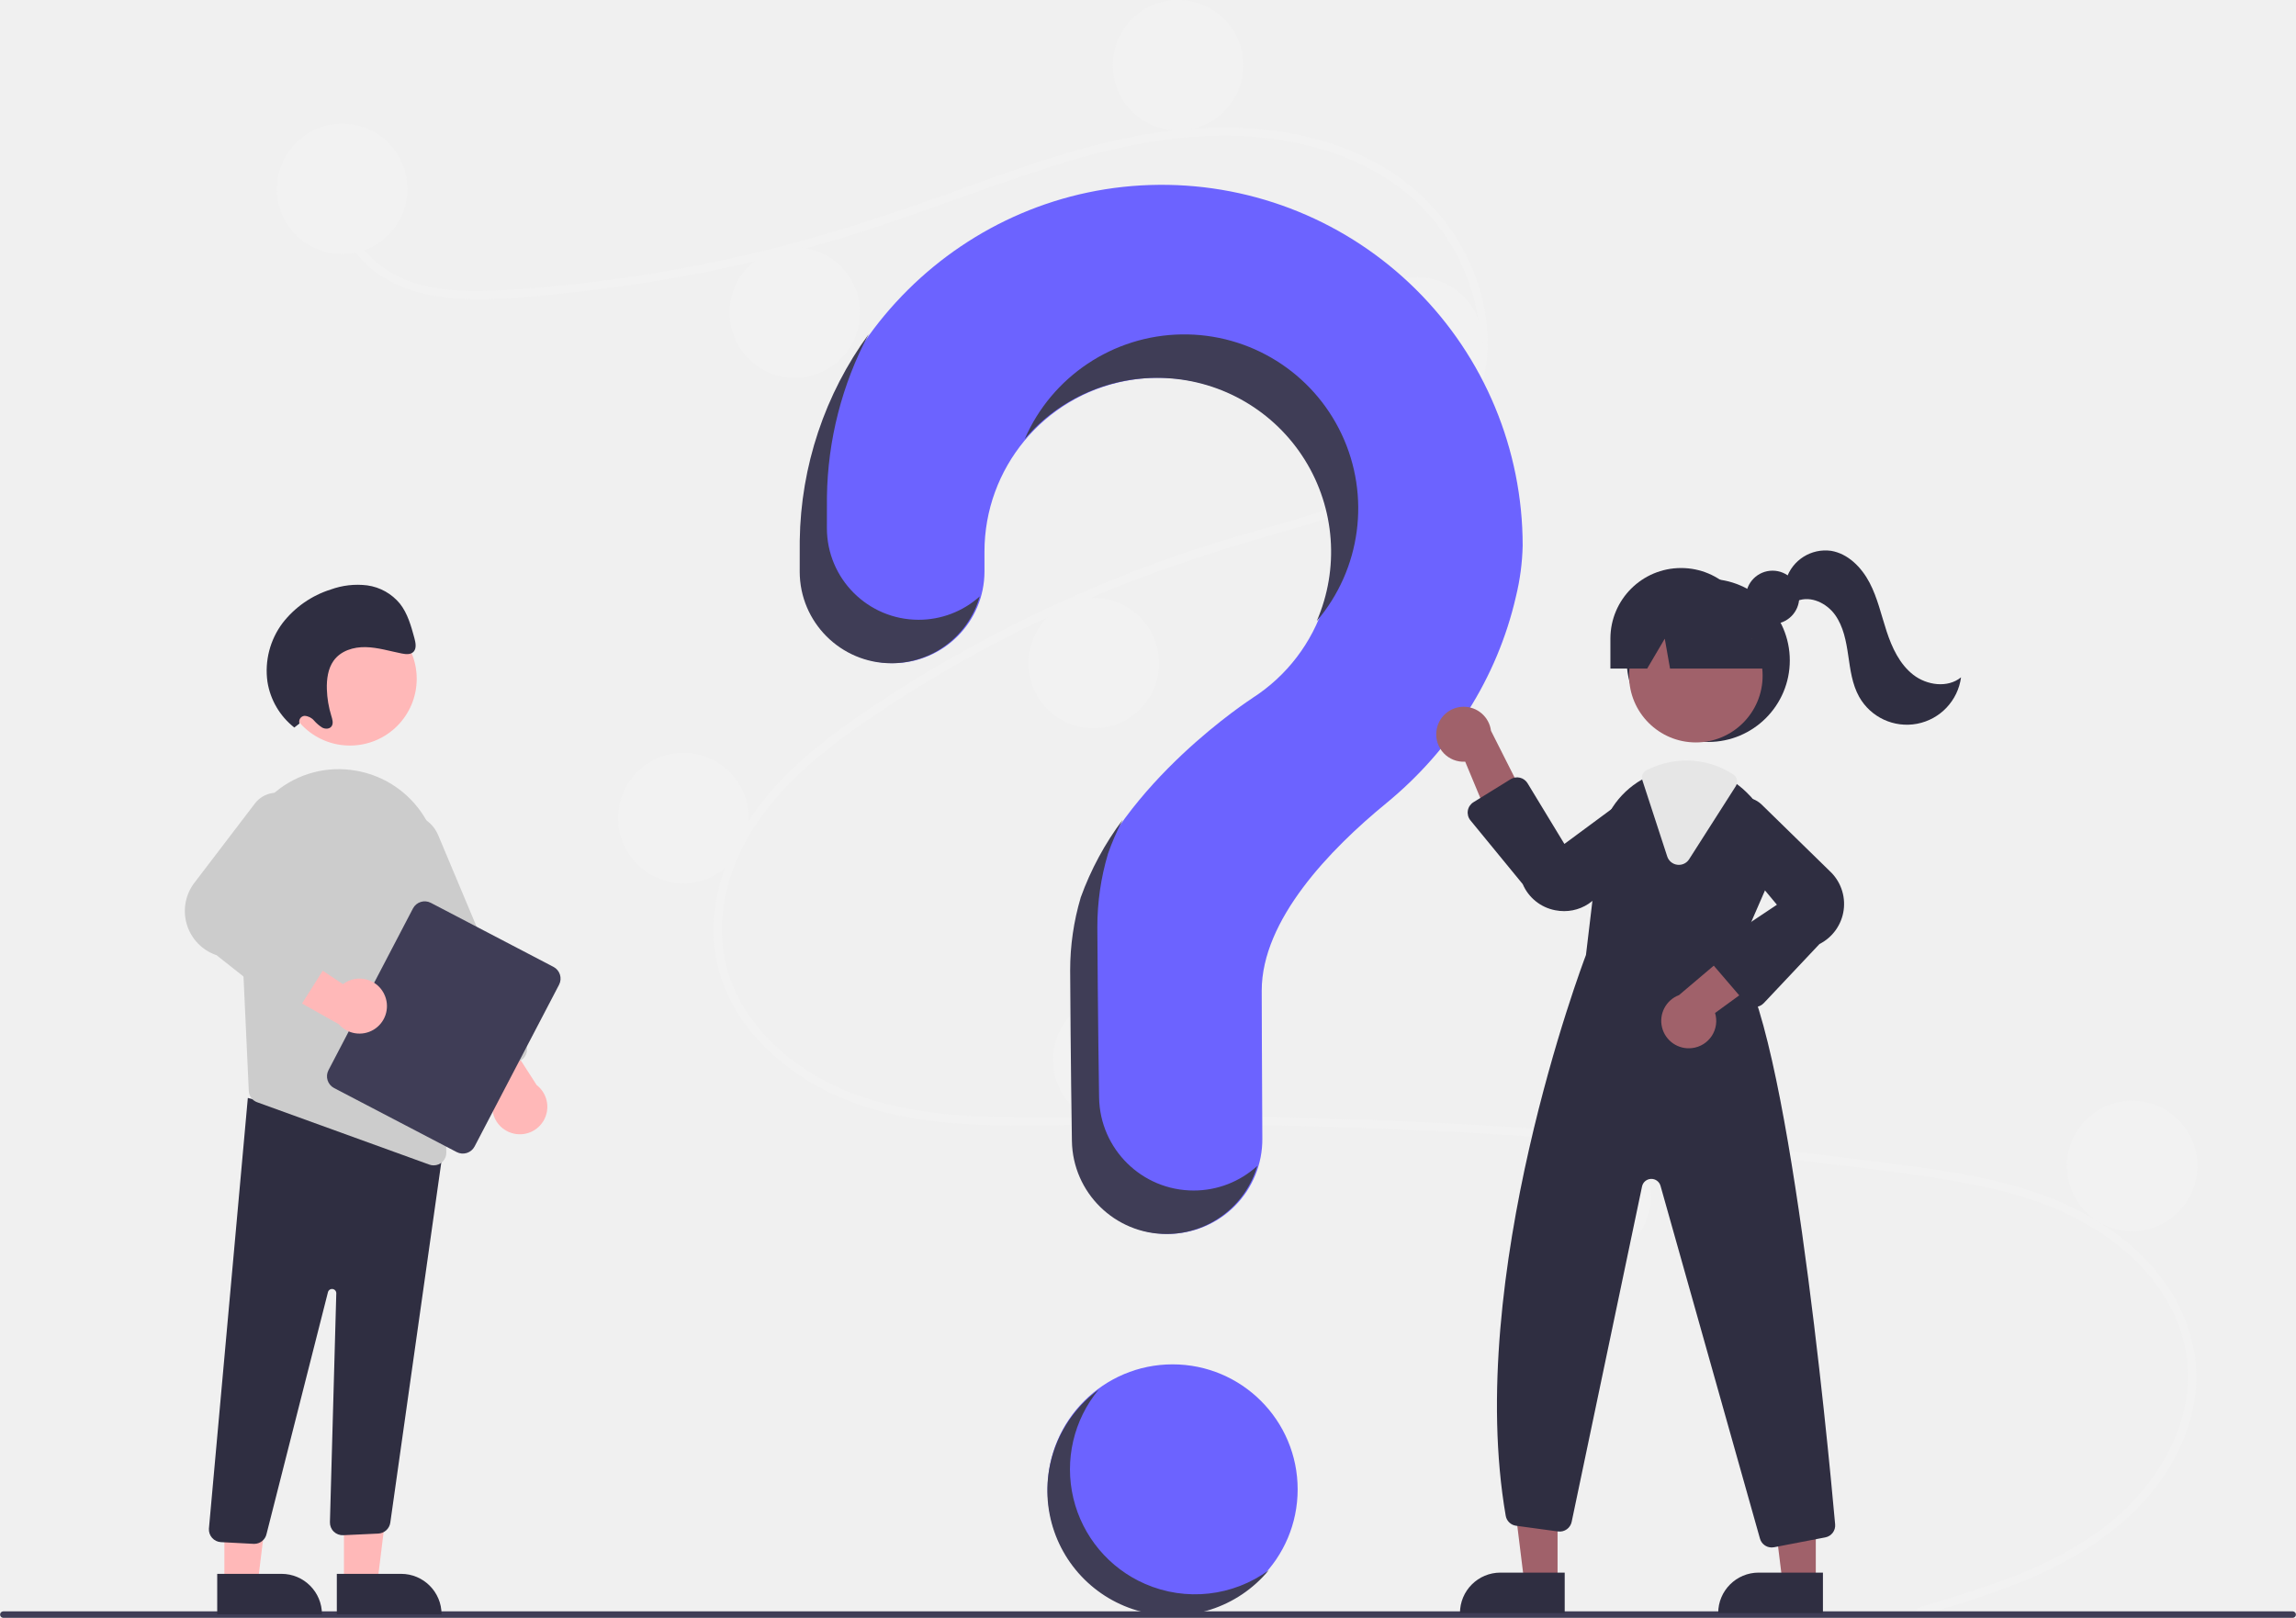
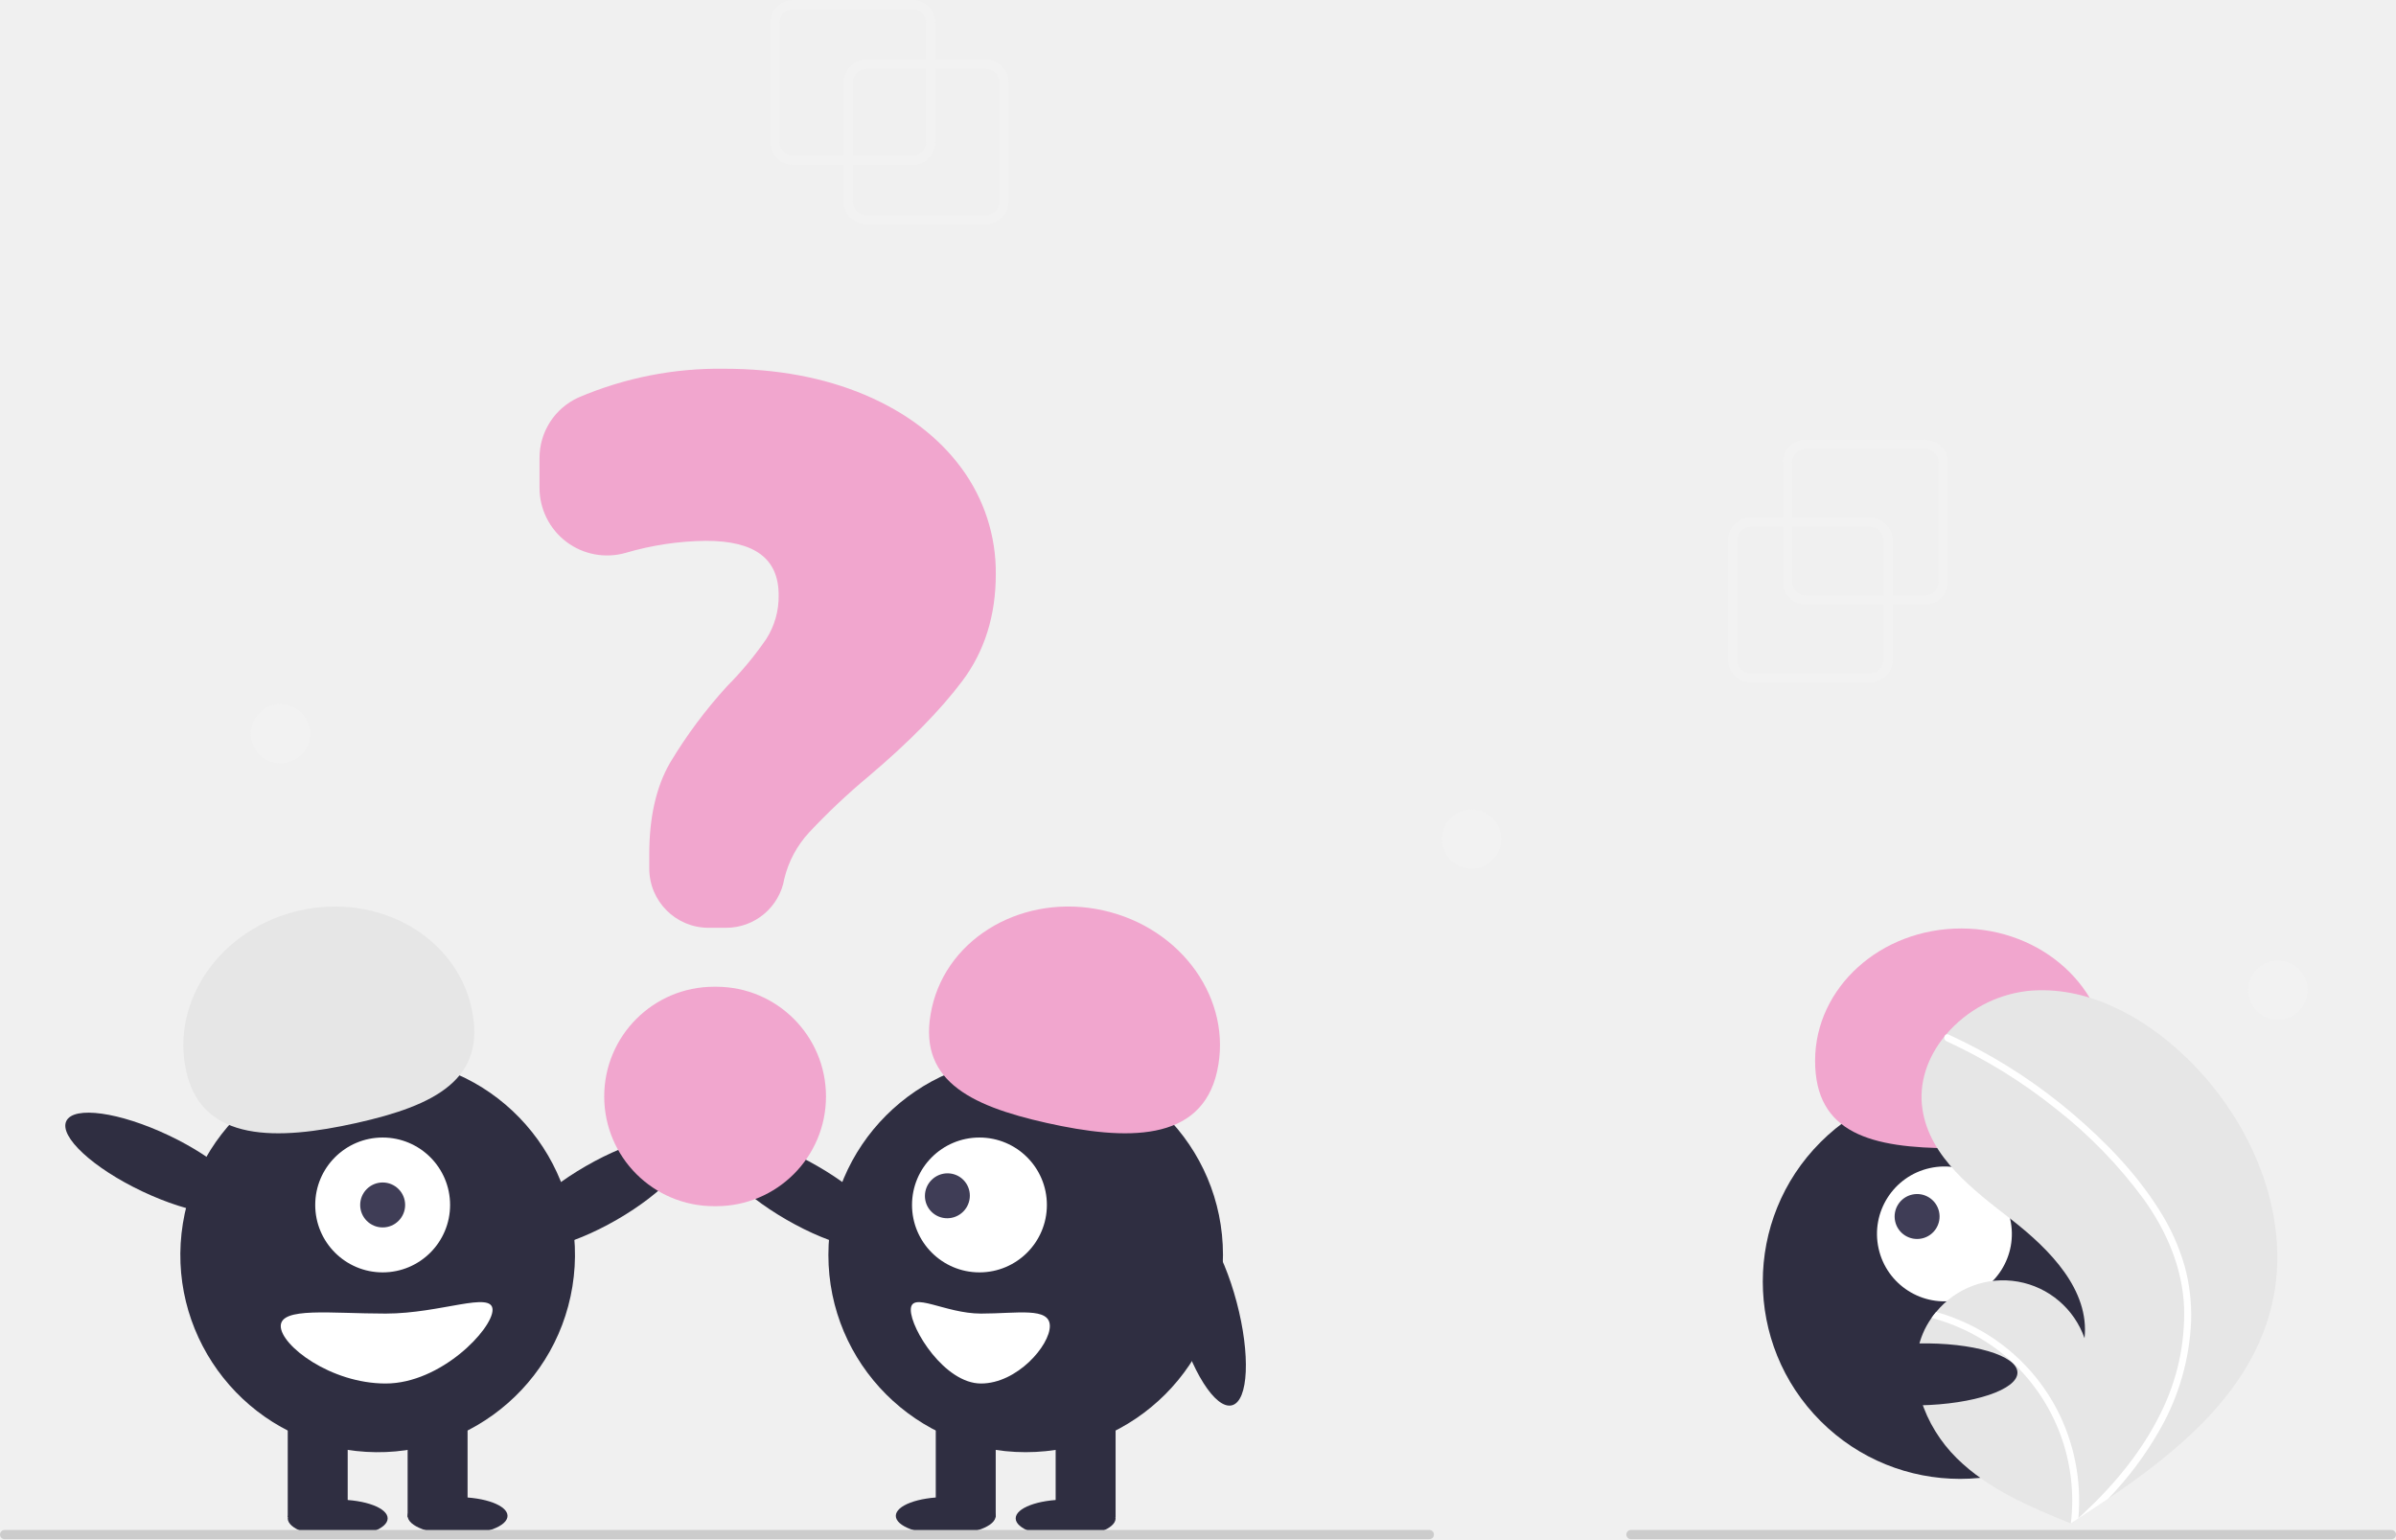
- <svg xmlns="http://www.w3.org/2000/svg" data-name="Layer 1" width="844.675" height="595.262" viewBox="0 0 844.675 595.262">
-   <circle cx="431.393" cy="548" r="46" fill="#6c63ff" />
-   <path d="M883.862,743.785c25.735-7.729,53.094-15.788,73.503-34.161,18.238-16.418,30.55-41.489,22.995-66.112-7.54-24.572-30.124-40.956-53.442-49.105-13.225-4.622-27.061-7.186-40.891-9.2-15.035-2.19-30.136-3.984-45.23-5.71q-91.677-10.486-184.044-12.811c-30.385-.765-60.764-.747-91.152-.306-27.139.394-55.722.384-80.899-11.151-19.578-8.97-37.348-25.289-42.803-46.734-6.297-24.755,5.318-49.964,21.98-67.892,8.783-9.45,19.047-17.404,29.636-24.717,11.487-7.934,23.375-15.306,35.521-22.188a494.634,494.634,0,0,1,74.767-34.468c12.746-4.634,25.68-8.633,38.728-12.321,11.017-3.115,22.068-6.234,32.716-10.477,20.583-8.204,40.161-22.1,45.395-44.881,4.96-21.591-3.403-45.031-18.065-61.071-16.963-18.557-42.539-26.692-67.06-28.008-27.528-1.478-54.422,5.412-80.297,14.156-27.597,9.326-54.599,20.049-82.778,27.603a556.958,556.958,0,0,1-85.196,15.837c-14.082,1.5-28.59,3.193-42.756,2.045-11.872-.962-23.684-4.454-32.434-12.88-7.503-7.225-11.972-17.154-10.435-27.632.279-1.903,3.17-1.094,2.893.798-1.87,12.755,6.8,24.509,17.484,30.529,12.348,6.958,27.374,6.968,41.122,6.172a537.825,537.825,0,0,0,88.515-12.796c28.593-6.531,56.164-15.866,83.704-25.839,26.156-9.472,52.897-18.716,80.84-20.767,24.246-1.78,49.752,1.752,70.874,14.423,18.564,11.136,32.215,29.707,36.565,51.018,4.25,20.825-1.636,41.785-17.4,56.317-16.321,15.046-38.701,21.479-59.557,27.404-26.452,7.514-52.337,16.298-77.392,27.703a485.824,485.824,0,0,0-72.8,40.928c-22.246,15.202-44.201,34.331-51.237,61.451-3.277,12.633-2.672,26.032,2.812,37.965,4.876,10.61,12.907,19.535,22.262,26.419,22.321,16.424,50.453,19.797,77.414,20.132,30.281.377,60.564-.645,90.855-.148q92.599,1.52,184.819,11.273,23.108,2.446,46.158,5.407c13.822,1.776,27.69,3.541,41.278,6.695,24.162,5.608,47.674,16.392,62.692,36.878a61.319,61.319,0,0,1,11.947,30.446c1.051,11.524-1.77,23.069-6.98,33.321-11.532,22.69-33.134,37.123-56.073,46.605-12.287,5.079-25.032,8.926-37.752,12.746-1.853.557-2.645-2.338-.798-2.893Z" transform="translate(-177.6623 -152.3692)" fill="#f2f2f2" />
-   <circle cx="125.893" cy="69.5" r="24" fill="#f2f2f2" />
-   <circle cx="292.393" cy="115" r="24" fill="#f2f2f2" />
-   <circle cx="433.393" cy="24" r="24" fill="#f2f2f2" />
-   <circle cx="521.393" cy="126" r="24" fill="#f2f2f2" />
-   <circle cx="402.393" cy="244" r="24" fill="#f2f2f2" />
-   <circle cx="251.393" cy="301" r="24" fill="#f2f2f2" />
-   <circle cx="411.393" cy="390" r="24" fill="#f2f2f2" />
-   <circle cx="583.393" cy="440" r="24" fill="#f2f2f2" />
-   <circle cx="784.393" cy="429" r="24" fill="#f2f2f2" />
-   <path d="M604.128,220.373c-71.892.508-130.756,58.93-131.777,130.816-.009.664-.014,5.33-.013,11.434a33.748,33.748,0,0,0,33.744,33.746h0a33.769,33.769,0,0,0,33.761-33.798c-.003-4.152-.006-7.026-.006-7.202a64,64,0,1,1,98.52,53.879l.012.014s-48.028,30.92-62.671,73.335l.012.003a94.004,94.004,0,0,0-3.874,26.768c0,3.725.219,36.321.643,62.778a34.786,34.786,0,0,0,34.79,34.222h0a34.796,34.796,0,0,0,34.794-35.011c-.147-24.229-.227-52.442-.227-54.489,0-26.045,25.125-51.995,45.764-68.917,23.766-19.487,40.868-46.043,47.737-75.999a86.762,86.762,0,0,0,2.499-18.834A132.75,132.75,0,0,0,604.128,220.373Z" transform="translate(-177.6623 -152.3692)" fill="#6c63ff" />
-   <path d="M1021.147,747.631H178.853a1.191,1.191,0,0,1,0-2.381h842.294a1.191,1.191,0,0,1,0,2.381Z" transform="translate(-177.6623 -152.3692)" fill="#3f3d56" />
-   <circle cx="628.449" cy="242.996" r="30" fill="#2f2e41" />
-   <polygon points="573.012 582.129 560.753 582.129 554.92 534.841 573.015 534.841 573.012 582.129" fill="#a0616a" />
-   <path d="M551.996,578.626h23.644a0,0,0,0,1,0,0v14.887a0,0,0,0,1,0,0H537.109a0,0,0,0,1,0,0v0A14.887,14.887,0,0,1,551.996,578.626Z" fill="#2f2e41" />
-   <polygon points="668.012 582.129 655.753 582.129 649.92 534.841 668.015 534.841 668.012 582.129" fill="#a0616a" />
-   <path d="M646.996,578.626h23.644a0,0,0,0,1,0,0v14.887a0,0,0,0,1,0,0H632.109a0,0,0,0,1,0,0v0A14.887,14.887,0,0,1,646.996,578.626Z" fill="#2f2e41" />
-   <circle cx="623.89" cy="248.61" r="24.561" fill="#a0616a" />
-   <path d="M816.191,504.775l10.99-25.25a31.383,31.383,0,0,0-6.95-35.6,31.873,31.873,0,0,0-3.07-2.67,30.935,30.935,0,0,0-18.99-6.57,32.179,32.179,0,0,0-13.4,2.98c-.36.16-.71.33-1.07.5-.69.33-1.37.69-2.03,1.06a31.678,31.678,0,0,0-15.7,23.88l-4.85,40.64c-1.22,3.19-44.74,118.39-29.52,206.34a4.467,4.467,0,0,0,3.82,3.67l15.43,2.1a4.497,4.497,0,0,0,5.01-3.53l25.89-123.41a3.503,3.503,0,0,1,6.8-.23l36.58,129.78a4.471,4.471,0,0,0,4.31,3.28,5.122,5.122,0,0,0,.87-.08l18.85-3.63a4.471,4.471,0,0,0,3.63-4.81C850.021,682.335,835.301,527.605,816.191,504.775Z" transform="translate(-177.6623 -152.3692)" fill="#2f2e41" />
-   <path d="M706.102,421.419A10.056,10.056,0,0,0,716.696,432.623l13.729,32.992,10.385-15.394-14.629-28.97a10.11,10.11,0,0,0-20.079.169Z" transform="translate(-177.6623 -152.3692)" fill="#a0616a" />
-   <path d="M800.19,537.996a10.056,10.056,0,0,0,8.427-12.913l28.885-21.038-17.39-6.512-24.764,20.977a10.11,10.11,0,0,0,4.842,19.487Z" transform="translate(-177.6623 -152.3692)" fill="#a0616a" />
-   <path d="M753.102,487.61a17.057,17.057,0,0,1-3.298-.325,16.305,16.305,0,0,1-11.948-9.616l-19.234-23.453a4.501,4.501,0,0,1,1.111-6.681l13.684-8.471a4.5,4.5,0,0,1,6.215,1.49l13.556,22.334L779.15,443.702A9.721,9.721,0,0,1,790.46,459.264l-25.912,23.637A16.253,16.253,0,0,1,753.102,487.61Z" transform="translate(-177.6623 -152.3692)" fill="#2f2e41" />
-   <path d="M823.252,522.883c-.035,0-.071,0-.106-.001a4.508,4.508,0,0,1-3.311-1.57l-12.166-14.193a4.5,4.5,0,0,1,.92-6.673l22.781-15.188-20.638-24.812a9.721,9.721,0,0,1,14.887-12.183l25.084,24.513a16.525,16.525,0,0,1-3.675,26.94l-20.501,21.754A4.507,4.507,0,0,1,823.252,522.883Z" transform="translate(-177.6623 -152.3692)" fill="#2f2e41" />
-   <path d="M795.307,470.584a4.632,4.632,0,0,1-.584-.037,4.461,4.461,0,0,1-3.71-3.069l-9.142-28.029a3.083,3.083,0,0,1,1.594-3.725l.297-.14c.269-.128.535-.254.807-.375a32.574,32.574,0,0,1,13.603-3.023,31.327,31.327,0,0,1,17.161,5.157,3.13,3.13,0,0,1,.901,4.294L799.084,468.504A4.455,4.455,0,0,1,795.307,470.584Z" transform="translate(-177.6623 -152.3692)" fill="#e6e6e6" />
-   <circle cx="652.101" cy="219.786" r="9.817" fill="#2f2e41" />
-   <path d="M796.111,361.365h0a26,26,0,0,0-26,26v11h13.529l6.471-11,1.941,11h41.059l-11-11A26,26,0,0,0,796.111,361.365Z" transform="translate(-177.6623 -152.3692)" fill="#2f2e41" />
-   <path d="M834.809,365.431a15.15,15.15,0,0,1,16.481-10.396c6.256,1.046,11.202,6.075,14.149,11.691s4.308,11.903,6.289,17.928,4.791,12.084,9.793,15.984,12.677,4.958,17.59.946a20.118,20.118,0,0,1-37.477,7.181c-2.592-4.612-3.261-10.017-4.03-15.251s-1.767-10.65-4.862-14.94-8.888-7.093-13.804-5.139Z" transform="translate(-177.6623 -152.3692)" fill="#2f2e41" />
-   <path d="M515.609,380.408h0a33.748,33.748,0,0,1-33.744-33.746c-0-6.104.004-10.771.013-11.434a131.507,131.507,0,0,1,15.359-59.909,131.803,131.803,0,0,0-25.359,75.909c-.009.664-.014,5.33-.013,11.434a33.748,33.748,0,0,0,33.744,33.746h0A33.773,33.773,0,0,0,538.097,371.817,33.622,33.622,0,0,1,515.609,380.408Z" transform="translate(-177.6623 -152.3692)" fill="#3f3d56" />
-   <path d="M606.415,291.478a64.004,64.004,0,0,1,55.659,89.413,63.997,63.997,0,1,0-107.426-66.985A63.871,63.871,0,0,1,606.415,291.478Z" transform="translate(-177.6623 -152.3692)" fill="#3f3d56" />
-   <path d="M616.797,590.408h0a34.787,34.787,0,0,1-34.79-34.222c-.423-26.456-.643-59.052-.643-62.778a94.004,94.004,0,0,1,3.874-26.768l-.012-.003a95.069,95.069,0,0,1,5.494-12.701,110.047,110.047,0,0,0-15.494,28.701l.012.003a94.004,94.004,0,0,0-3.874,26.768c0,3.725.219,36.321.643,62.778a34.787,34.787,0,0,0,34.79,34.222h0a34.803,34.803,0,0,0,33.402-25.048A34.66,34.66,0,0,1,616.797,590.408Z" transform="translate(-177.6623 -152.3692)" fill="#3f3d56" />
-   <polygon points="126.541 582.585 138.8 582.584 144.633 535.296 126.538 535.297 126.541 582.585" fill="#ffb8b8" />
-   <path d="M301.576,731.451H340.107a0,0,0,0,1,0,0v14.887a0,0,0,0,1,0,0H316.463A14.887,14.887,0,0,1,301.576,731.451v0A0,0,0,0,1,301.576,731.451Z" transform="translate(464.0541 1325.404) rotate(179.9974)" fill="#2f2e41" />
-   <polygon points="82.541 582.585 94.8 582.584 100.633 535.296 82.538 535.297 82.541 582.585" fill="#ffb8b8" />
-   <path d="M257.576,731.451H296.107a0,0,0,0,1,0,0v14.887a0,0,0,0,1,0,0H272.463A14.887,14.887,0,0,1,257.576,731.451v0A0,0,0,0,1,257.576,731.451Z" transform="translate(376.0541 1325.406) rotate(179.9974)" fill="#2f2e41" />
-   <path d="M270.917,720.411l-11.975-.63a4.673,4.673,0,0,1-4.419-4.967l14.313-158.466,65.911,17.786,6.35-1.732L321.239,712.686a4.696,4.696,0,0,1-4.358,3.945l-12.909.601a4.674,4.674,0,0,1-4.931-4.796l2.339-84.196a1.558,1.558,0,0,0-3.083-.36L275.739,716.692a4.646,4.646,0,0,1-4.569,3.725C271.086,720.418,271.002,720.416,270.917,720.411Z" transform="translate(-177.6623 -152.3692)" fill="#2f2e41" />
-   <circle cx="128.742" cy="249.759" r="24.561" fill="#ffb8b8" />
-   <path d="M265.512,474.287l2.701,58.267.976,21.199a4.642,4.642,0,0,0,3.074,4.175l63.336,22.943a4.477,4.477,0,0,0,1.6.28,4.644,4.644,0,0,0,4.664-4.788L339.266,471.597A36.93,36.93,0,0,0,308.522,435.92c-.613-.093-1.236-.187-1.859-.27a36.249,36.249,0,0,0-29.165,9.441,37.236,37.236,0,0,0-11.986,29.196Z" transform="translate(-177.6623 -152.3692)" fill="#ccc" />
-   <path d="M365.855,569.245a10.064,10.064,0,0,1-5.369-15.227l-21.478-28.56,18.534-1.147,17.554,27.297a10.111,10.111,0,0,1-9.242,17.637Z" transform="translate(-177.6623 -152.3692)" fill="#ffb8b8" />
-   <path d="M350.753,548.85a4.644,4.644,0,0,1-2.541-2.518L315.854,469.237a12.463,12.463,0,1,1,22.984-9.647l32.358,77.095a4.679,4.679,0,0,1-2.5,6.118l-14.365,6.029a4.642,4.642,0,0,1-3.577.017Z" transform="translate(-177.6623 -152.3692)" fill="#ccc" />
-   <path d="M298.508,546.131,329.587,486.622a4.878,4.878,0,0,1,6.575-2.063l45.112,23.56a4.878,4.878,0,0,1,2.063,6.575l-31.079,59.509a4.878,4.878,0,0,1-6.575,2.063L300.571,552.706A4.878,4.878,0,0,1,298.508,546.131Z" transform="translate(-177.6623 -152.3692)" fill="#3f3d56" />
-   <path d="M319.351,518.943a10.064,10.064,0,0,0-15.517-4.46l-29.778-19.754-.051,18.57L302.29,529.21a10.111,10.111,0,0,0,17.06-10.267Z" transform="translate(-177.6623 -152.3692)" fill="#ffb8b8" />
-   <path d="M281.701,523.119l-24.337-19.278a17.163,17.163,0,0,1-7.823-27.135l22.097-28.96a10.096,10.096,0,0,1,17.13,10.284l-17.484,28.6,25.694,12.187a4.674,4.674,0,0,1,1.948,6.72l-10.372,16.414a4.682,4.682,0,0,1-3.167,2.111c-.026.004-.051.008-.077.012A4.696,4.696,0,0,1,281.701,523.119Z" transform="translate(-177.6623 -152.3692)" fill="#ccc" />
-   <path d="M287.845,418.574a2.135,2.135,0,0,1,1.856-2.819,4.93,4.93,0,0,1,3.476,1.715,13.833,13.833,0,0,0,3.071,2.637c1.188.599,2.8.514,3.477-.628.636-1.072.2-2.508-.185-3.753a36.907,36.907,0,0,1-1.63-9.77c-.111-3.7.411-7.562,2.46-10.448,2.644-3.725,7.371-5.139,11.845-5.036s8.875,1.484,13.307,2.357c1.53.301,3.328.456,4.352-.73,1.088-1.261.688-3.301.226-5.004-1.201-4.417-2.475-8.985-5.265-12.552a18.898,18.898,0,0,0-12.061-6.79,28.938,28.938,0,0,0-13.462,1.528,36.096,36.096,0,0,0-17.683,12.319,29.236,29.236,0,0,0-5.578,21.6,26.667,26.667,0,0,0,9.886,16.855Z" transform="translate(-177.6623 -152.3692)" fill="#2f2e41" />
-   <path d="M598.92,735.149a45.994,45.994,0,0,1-17.07-71.489,45.997,45.997,0,1,0,62.569,66.464A45.969,45.969,0,0,1,598.92,735.149Z" transform="translate(-177.6623 -152.3692)" fill="#3f3d56" />
+ <svg xmlns="http://www.w3.org/2000/svg" data-name="Layer 1" width="523" height="336" viewBox="0 0 523 336">
+   <circle cx="766.35" cy="561.776" r="43.067" transform="translate(-511.2767 424.4313) rotate(-45)" fill="#2f2e41" />
+   <circle cx="762.929" cy="551.366" r="14.719" transform="translate(-439.6308 -104.0852) rotate(-12.48125)" fill="#fff" />
+   <circle cx="756.966" cy="547.565" r="4.906" transform="translate(-438.9502 -105.4637) rotate(-12.48125)" fill="#3f3d56" />
+   <path d="M764.648,532.66c-17.613-.033-29.978-3.179-29.948-19.136s14.332-28.867,31.945-28.834,31.868,12.995,31.838,28.952C798.454,529.599,782.262,532.692,764.648,532.66Z" transform="translate(-338.5 -282)" fill="#f1a6ce" />
+   <path d="M833.852,568.974c-5.052,17.526-19.804,29.795-35.191,40.217q-3.223,2.183-6.448,4.266c-.015.006-.03.02-.044.026-.103.066-.207.133-.303.2-.444.286-.888.572-1.328.855l.242.109s.237.126-.022.02c-.077-.032-.158-.061-.235-.094-8.939-3.605-18.037-7.476-24.888-14.23-7.106-7.014-11.26-18.014-7.411-27.228a17.592,17.592,0,0,1,1.905-3.419c.312-.447.648-.874.998-1.294a18.856,18.856,0,0,1,32.386,5.73c1.131-10.526-7.549-19.343-15.901-25.848-8.356-6.502-17.851-13.583-19.467-24.051-.902-5.824,1.123-11.468,4.812-15.999.114-.138.228-.275.346-.409a27.518,27.518,0,0,1,17.687-9.489c12.813-1.332,25.259,5.451,34.568,14.359C830.538,527.03,839.595,549.047,833.852,568.974Z" transform="translate(-338.5 -282)" fill="#e6e6e6" />
+   <path d="M809.767,546.05a46.78,46.78,0,0,1,5.604,12.361,40.62,40.62,0,0,1,1.404,11.997,52.044,52.044,0,0,1-6.816,23.685A74.902,74.902,0,0,1,798.66,609.192q-3.223,2.183-6.448,4.266c-.015.006-.03.02-.044.026-.103.066-.207.133-.303.2-.444.286-.888.572-1.328.855,0,0,.479.235.219.129-.077-.032-.158-.061-.235-.094a41.405,41.405,0,0,0-13.249-35.651,41.76,41.76,0,0,0-17.146-9.226c.312-.447.648-.874.998-1.294a43.296,43.296,0,0,1,7.147,2.704,42.424,42.424,0,0,1,19.182,18.493,43.374,43.374,0,0,1,4.723,23.801c.367-.333.735-.673,1.092-1.01,6.793-6.333,12.826-13.602,16.91-21.992A48.416,48.416,0,0,0,815.247,567.493c-.333-8.653-3.781-16.668-8.773-23.646a101.346,101.346,0,0,0-19.211-19.798,115.158,115.158,0,0,0-23.892-14.751.828.828,0,0,1-.417-1.063.704.704,0,0,1,.346-.409.613.613,0,0,1,.532.023c1.054.485,2.1.977,3.139,1.49a116.465,116.465,0,0,1,24.062,15.873C798.117,531.25,804.785,538.149,809.767,546.05Z" transform="translate(-338.5 -282)" fill="#fff" />
+   <ellipse cx="73.714" cy="331.46" rx="10.903" ry="4.089" fill="#2f2e41" />
+   <ellipse cx="99.881" cy="330.915" rx="10.903" ry="4.089" fill="#2f2e41" />
+   <ellipse cx="469.744" cy="542.424" rx="21.534" ry="6.76" transform="translate(-546.6249 25.10005) rotate(-29.96257)" fill="#2f2e41" />
+   <circle cx="420.936" cy="555.946" r="43.067" transform="translate(-533.7577 600.3947) rotate(-80.78252)" fill="#2f2e41" />
+   <rect x="62.811" y="307.746" width="13.084" height="23.442" fill="#2f2e41" />
+   <rect x="88.978" y="307.746" width="13.084" height="23.442" fill="#2f2e41" />
+   <circle cx="83.527" cy="263.043" r="14.719" fill="#fff" />
+   <circle cx="83.527" cy="263.043" r="4.906" fill="#3f3d56" />
+   <path d="M379.16,515.895c-3.477-15.574,7.639-31.31,24.829-35.149s33.944,5.675,37.422,21.249-7.915,21.318-25.105,25.156S382.637,531.469,379.16,515.895Z" transform="translate(-338.5 -282)" fill="#e6e6e6" />
+   <ellipse cx="372.428" cy="535.963" rx="6.76" ry="21.534" transform="translate(-609.9256 360.7865) rotate(-64.62574)" fill="#2f2e41" />
+   <path d="M399.782,571.483c0,4.215,10.853,12.539,22.897,12.539s23.335-11.867,23.335-16.082-11.292.818-23.335.818S399.782,567.268,399.782,571.483Z" transform="translate(-338.5 -282)" fill="#fff" />
+   <ellipse cx="232.609" cy="331.46" rx="10.903" ry="4.089" fill="#2f2e41" />
+   <ellipse cx="206.441" cy="330.915" rx="10.903" ry="4.089" fill="#2f2e41" />
+   <ellipse cx="513.579" cy="542.424" rx="6.76" ry="21.534" transform="translate(-551.3501 434.4593) rotate(-60.03743)" fill="#2f2e41" />
+   <circle cx="223.886" cy="273.946" r="43.067" fill="#2f2e41" />
+   <rect x="230.428" y="307.746" width="13.084" height="23.442" fill="#2f2e41" />
+   <rect x="204.261" y="307.746" width="13.084" height="23.442" fill="#2f2e41" />
+   <circle cx="213.796" cy="263.043" r="14.719" fill="#fff" />
+   <ellipse cx="545.296" cy="543.043" rx="4.921" ry="4.886" transform="translate(-562.7767 262.2905) rotate(-44.97427)" fill="#3f3d56" />
+   <path d="M567.018,527.151c-17.19-3.838-28.582-9.582-25.105-25.156s20.232-25.087,37.422-21.249,28.306,19.575,24.829,35.149S584.208,530.989,567.018,527.151Z" transform="translate(-338.5 -282)" fill="#f1a6ce" />
+   <ellipse cx="601.895" cy="567.963" rx="6.76" ry="21.534" transform="translate(-464.129 -108.4587) rotate(-14.87459)" fill="#2f2e41" />
+   <path d="M552.629,568.758c-7.907,0-15.32-5.033-15.32-.818s7.413,16.082,15.32,16.082,15.032-8.323,15.032-12.539S560.536,568.758,552.629,568.758Z" transform="translate(-338.5 -282)" fill="#fff" />
+   <path d="M496.972,484.539H493.147a12.937,12.937,0,0,1-12.923-12.923v-3.211c0-7.953,1.507-14.612,4.479-19.792a104.114,104.114,0,0,1,12.542-16.852,74.269,74.269,0,0,0,8.528-10.279,17.29,17.29,0,0,0,2.693-9.562c0-7.978-5.198-11.856-15.891-11.856a64.526,64.526,0,0,0-17.515,2.629,14.745,14.745,0,0,1-18.792-14.178v-6.5a14.463,14.463,0,0,1,8.532-13.256A78.083,78.083,0,0,1,496.61,362.5c11.444,0,21.775,1.922,30.707,5.713,8.948,3.799,16.017,9.157,21.011,15.924a38.352,38.352,0,0,1,7.536,23.244c0,8.98-2.452,16.801-7.287,23.247-4.782,6.38-11.638,13.364-20.376,20.76a145.204,145.204,0,0,0-13.063,12.307,22.718,22.718,0,0,0-5.431,10.111A12.888,12.888,0,0,1,496.972,484.539Z" transform="translate(-338.5 -282)" fill="#f1a6ce" />
+   <path d="M494.845,545.311h-.504a23.951,23.951,0,0,1,0-47.902h.504a23.951,23.951,0,1,1,0,47.902Z" transform="translate(-338.5 -282)" fill="#f1a6ce" />
+   <path d="M650.5,618h-311a1,1,0,0,1,0-2h311a1,1,0,0,1,0,2Z" transform="translate(-338.5 -282)" fill="#ccc" />
+   <path d="M860.5,618h-166a1,1,0,0,1,0-2h166a1,1,0,0,1,0,2Z" transform="translate(-338.5 -282)" fill="#ccc" />
+   <ellipse cx="757.339" cy="582.032" rx="21.534" ry="6.76" transform="translate(-349.736 -267.0801) rotate(-1.12041)" fill="#2f2e41" />
+   <path d="M746.661,431h-26a5.006,5.006,0,0,1-5-5V400a5.006,5.006,0,0,1,5-5h26a5.006,5.006,0,0,1,5,5v26A5.006,5.006,0,0,1,746.661,431Zm-26-34a3.003,3.003,0,0,0-3,3v26a3.003,3.003,0,0,0,3,3h26a3.003,3.003,0,0,0,3-3V400a3.003,3.003,0,0,0-3-3Z" transform="translate(-338.5 -282)" fill="#f2f2f2" />
+   <path d="M758.661,414h-26a5.006,5.006,0,0,1-5-5V383a5.006,5.006,0,0,1,5-5h26a5.006,5.006,0,0,1,5,5v26A5.006,5.006,0,0,1,758.661,414Zm-26-34a3.003,3.003,0,0,0-3,3v26a3.003,3.003,0,0,0,3,3h26a3.003,3.003,0,0,0,3-3V383a3.003,3.003,0,0,0-3-3Z" transform="translate(-338.5 -282)" fill="#f2f2f2" />
+   <path d="M553.661,331h-26a5.006,5.006,0,0,1-5-5V300a5.006,5.006,0,0,1,5-5h26a5.006,5.006,0,0,1,5,5v26A5.006,5.006,0,0,1,553.661,331Zm-26-34a3.003,3.003,0,0,0-3,3v26a3.003,3.003,0,0,0,3,3h26a3.003,3.003,0,0,0,3-3V300a3.003,3.003,0,0,0-3-3Z" transform="translate(-338.5 -282)" fill="#f2f2f2" />
+   <path d="M537.661,318h-26a5.006,5.006,0,0,1-5-5V287a5.006,5.006,0,0,1,5-5h26a5.006,5.006,0,0,1,5,5v26A5.006,5.006,0,0,1,537.661,318Zm-26-34a3.003,3.003,0,0,0-3,3v26a3.003,3.003,0,0,0,3,3h26a3.003,3.003,0,0,0,3-3V287a3.003,3.003,0,0,0-3-3Z" transform="translate(-338.5 -282)" fill="#f2f2f2" />
+   <circle cx="321.22" cy="183.17" r="6.467" fill="#f2f2f2" />
+   <circle cx="61.22" cy="160.17" r="6.467" fill="#f2f2f2" />
+   <circle cx="497.22" cy="216.17" r="6.467" fill="#f2f2f2" />
</svg>
